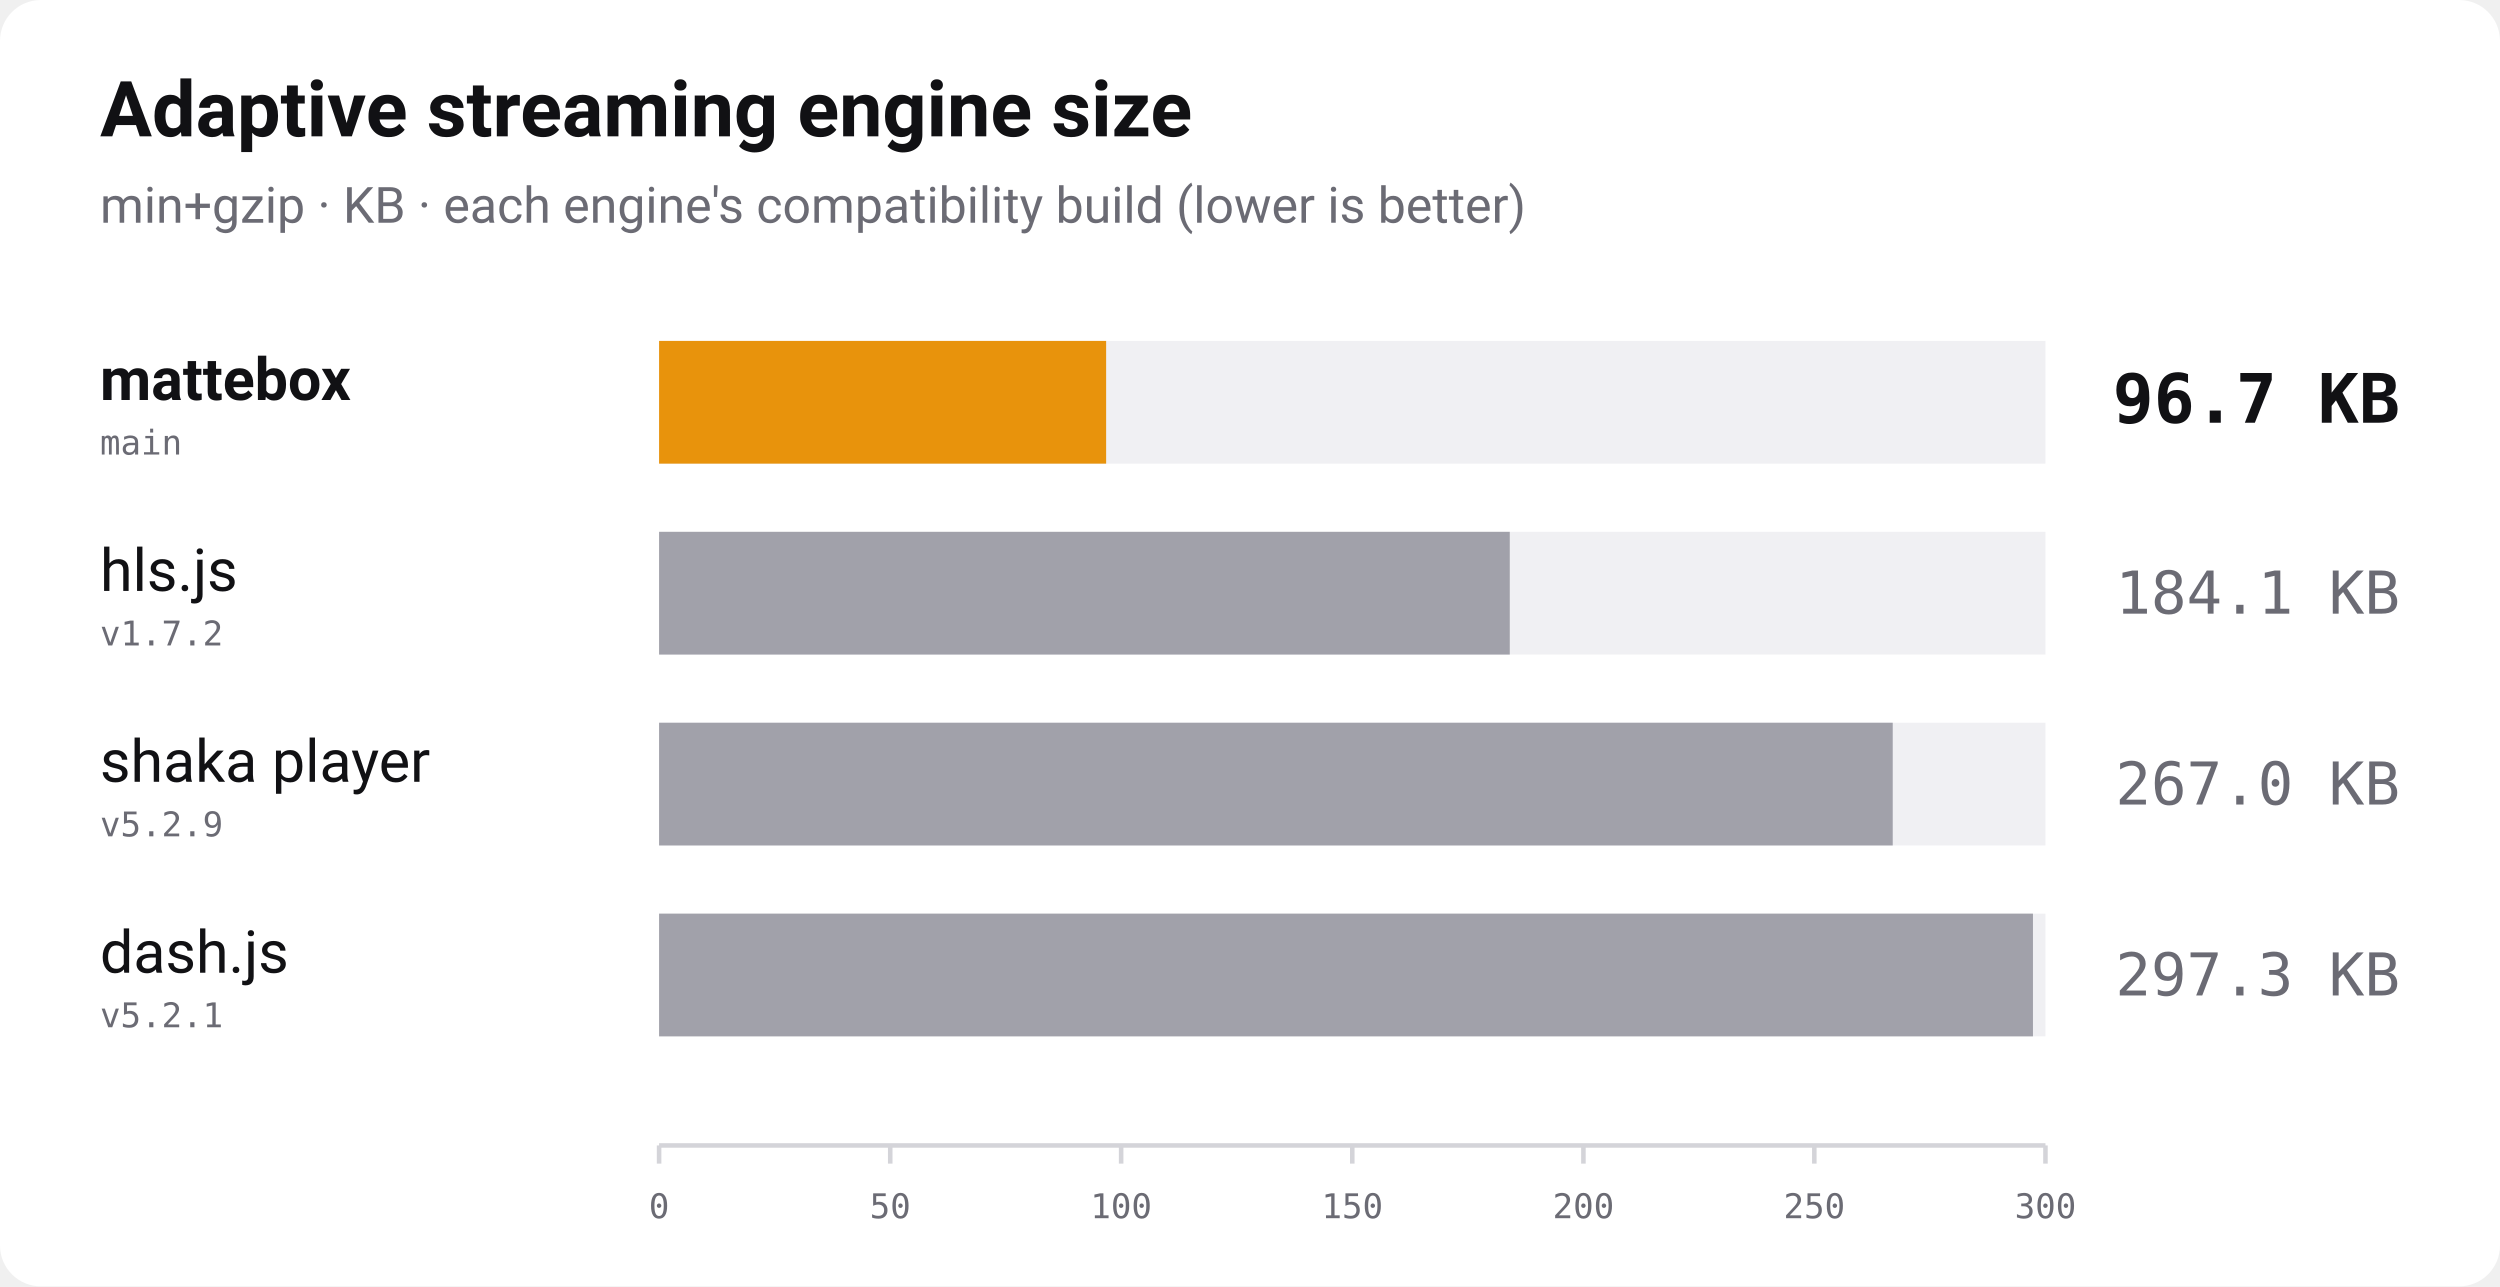
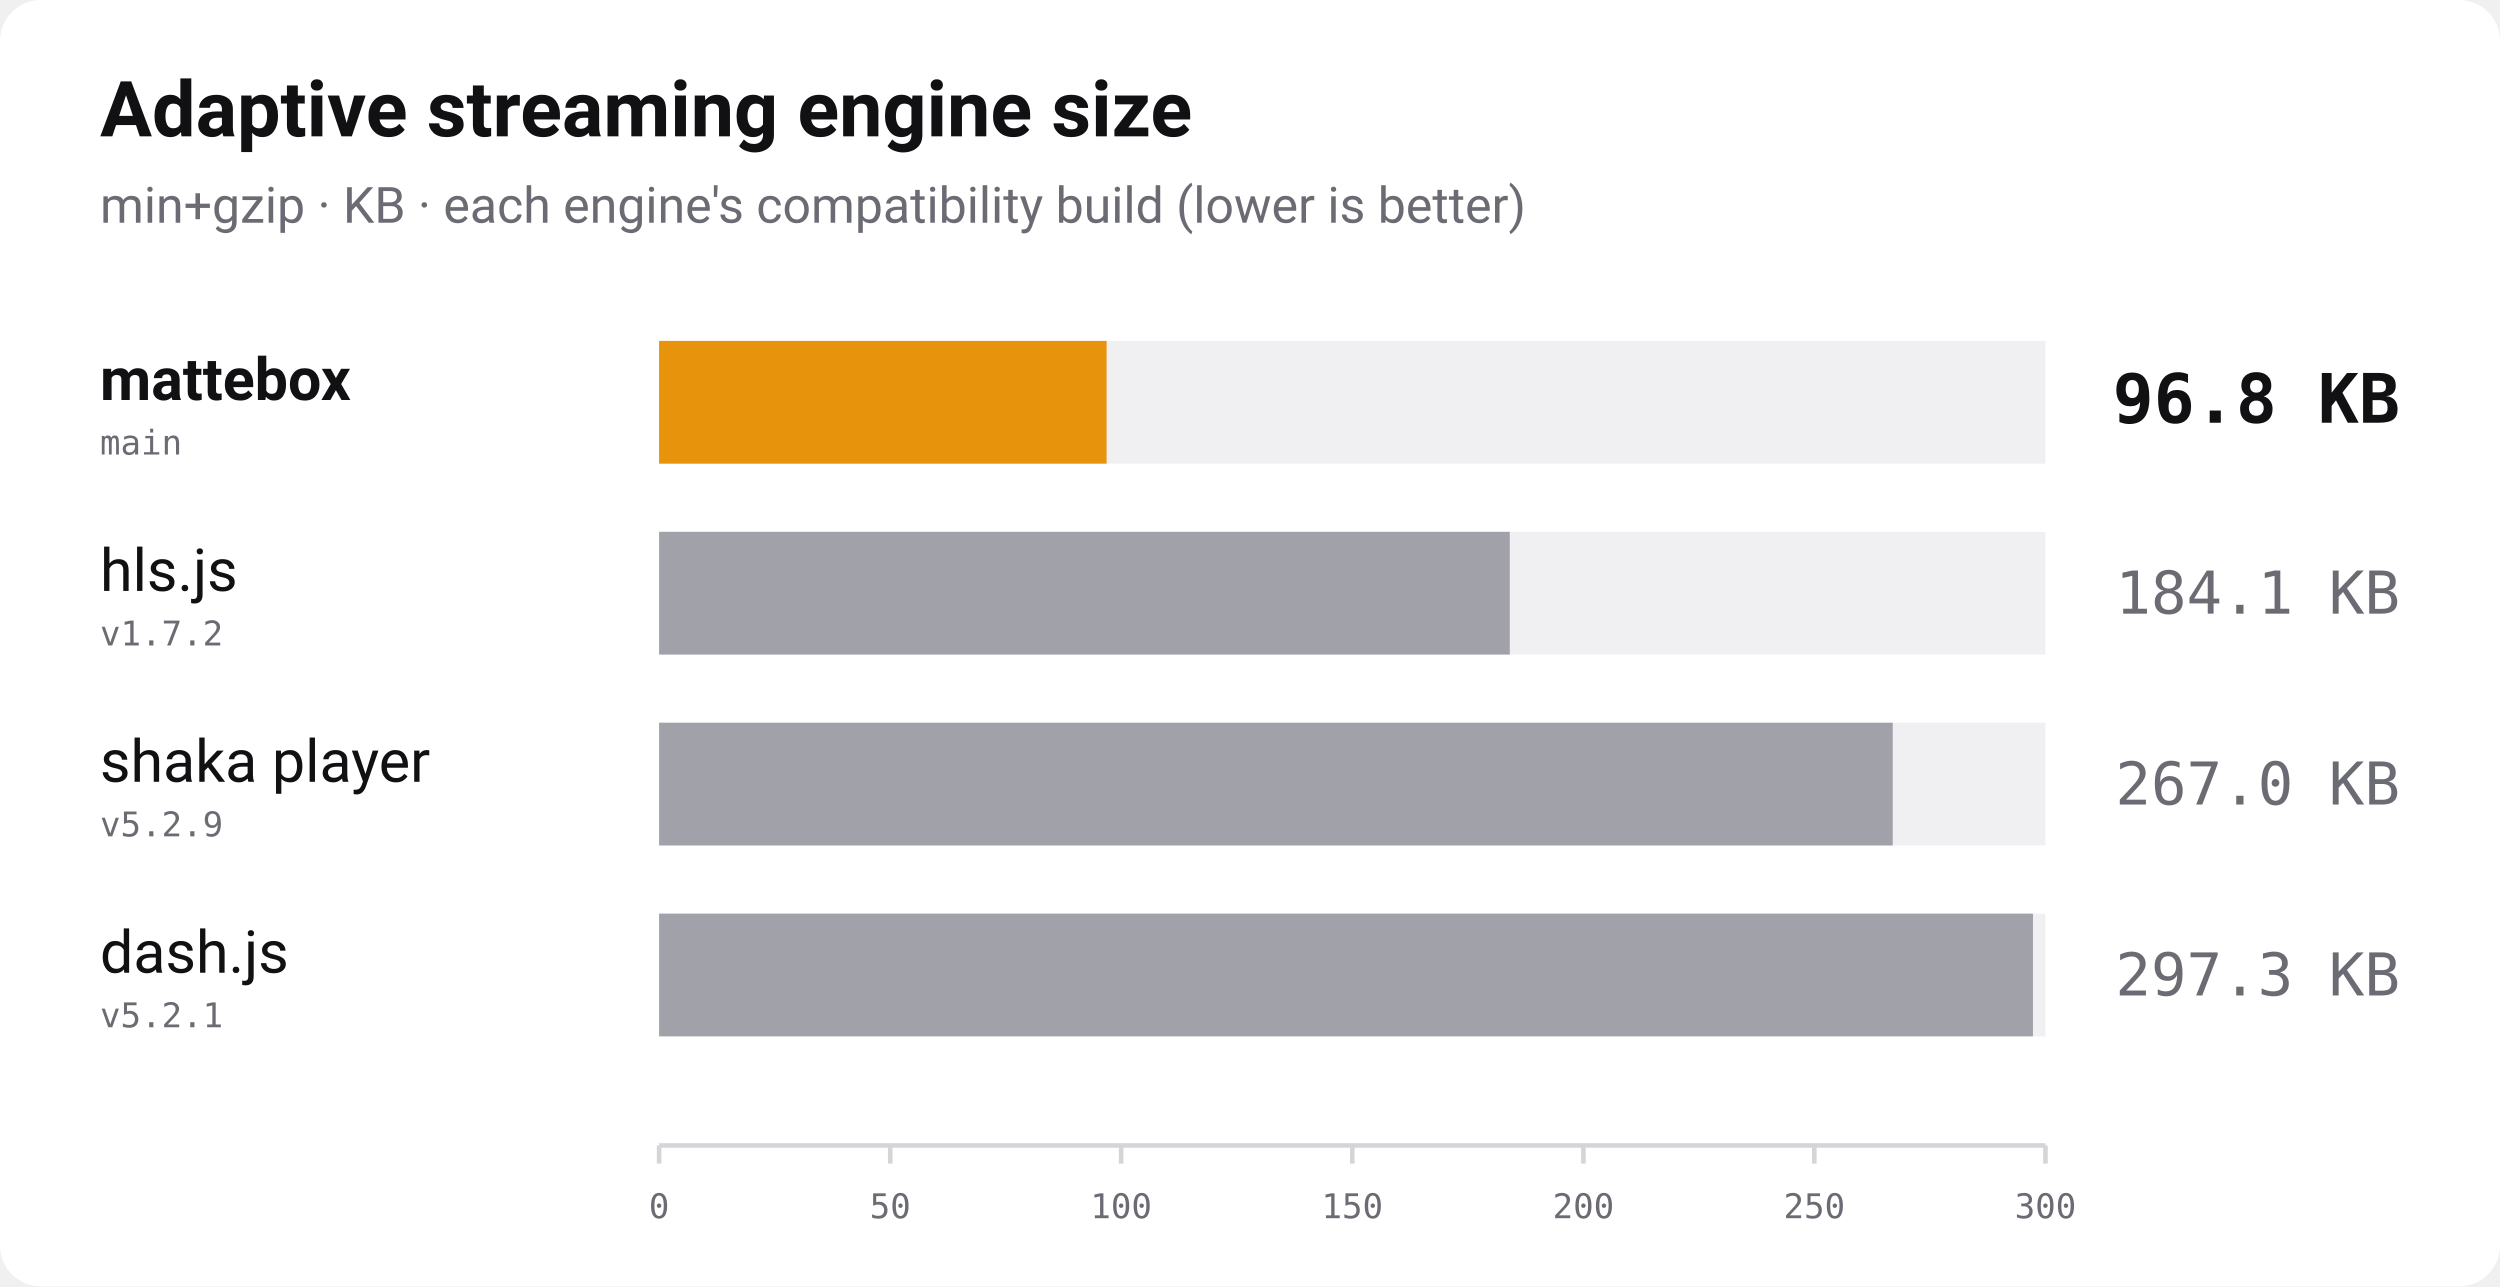
<svg xmlns="http://www.w3.org/2000/svg" width="1100" height="566" viewBox="0 0 1100 566" role="img" aria-label="Bundle size of adaptive streaming players, min+gzip, lower is better">
  <rect width="1100" height="566" rx="18" fill="#ffffff" />
  <text x="44" y="60" font-family="-apple-system, 'Segoe UI', Roboto, Helvetica, Arial, sans-serif" font-size="34" font-weight="700" fill="#111114">Adaptive streaming engine size</text>
  <text x="44" y="98" font-family="-apple-system, 'Segoe UI', Roboto, Helvetica, Arial, sans-serif" font-size="22" fill="#6b6b74">min+gzip · KB · each engine's compatibility build (lower is better)</text>
  <text x="44" y="176" font-family="-apple-system, 'Segoe UI', Roboto, Helvetica, Arial, sans-serif" font-size="26" font-weight="700" fill="#111114">mattebox</text>
  <text x="44" y="200" font-family="ui-monospace, 'SF Mono', Menlo, Consolas, monospace" font-size="15" fill="#6b6b74">main</text>
  <rect x="290" y="150" width="610" height="54" fill="#f0f0f3" />
-   <rect x="290" y="150" width="196.7" height="54" fill="#e8930c" />
-   <text x="1056" y="186" text-anchor="end" font-family="ui-monospace, 'SF Mono', Menlo, Consolas, monospace" font-size="30" font-weight="700" fill="#111114">96.7 KB</text>
+   <rect x="290" y="150" width="196.9" height="54" fill="#e8930c" />
+   <text x="1056" y="186" text-anchor="end" font-family="ui-monospace, 'SF Mono', Menlo, Consolas, monospace" font-size="30" font-weight="700" fill="#111114">96.8 KB</text>
  <text x="44" y="260" font-family="-apple-system, 'Segoe UI', Roboto, Helvetica, Arial, sans-serif" font-size="26" font-weight="400" fill="#111114">hls.js</text>
  <text x="44" y="284" font-family="ui-monospace, 'SF Mono', Menlo, Consolas, monospace" font-size="15" fill="#6b6b74">v1.7.2</text>
  <rect x="290" y="234" width="610" height="54" fill="#f0f0f3" />
  <rect x="290" y="234" width="374.3" height="54" fill="#a1a1aa" />
  <text x="1056" y="270" text-anchor="end" font-family="ui-monospace, 'SF Mono', Menlo, Consolas, monospace" font-size="26" font-weight="400" fill="#6b6b74">184.1 KB</text>
  <text x="44" y="344" font-family="-apple-system, 'Segoe UI', Roboto, Helvetica, Arial, sans-serif" font-size="26" font-weight="400" fill="#111114">shaka player</text>
  <text x="44" y="368" font-family="ui-monospace, 'SF Mono', Menlo, Consolas, monospace" font-size="15" fill="#6b6b74">v5.2.9</text>
  <rect x="290" y="318" width="610" height="54" fill="#f0f0f3" />
  <rect x="290" y="318" width="542.8" height="54" fill="#a1a1aa" />
  <text x="1056" y="354" text-anchor="end" font-family="ui-monospace, 'SF Mono', Menlo, Consolas, monospace" font-size="26" font-weight="400" fill="#6b6b74">267.0 KB</text>
  <text x="44" y="428" font-family="-apple-system, 'Segoe UI', Roboto, Helvetica, Arial, sans-serif" font-size="26" font-weight="400" fill="#111114">dash.js</text>
  <text x="44" y="452" font-family="ui-monospace, 'SF Mono', Menlo, Consolas, monospace" font-size="15" fill="#6b6b74">v5.2.1</text>
  <rect x="290" y="402" width="610" height="54" fill="#f0f0f3" />
  <rect x="290" y="402" width="604.5" height="54" fill="#a1a1aa" />
  <text x="1056" y="438" text-anchor="end" font-family="ui-monospace, 'SF Mono', Menlo, Consolas, monospace" font-size="26" font-weight="400" fill="#6b6b74">297.3 KB</text>
  <line x1="290" y1="504" x2="900" y2="504" stroke="#d4d4d9" stroke-width="2" />
  <line x1="290.0" y1="504" x2="290.0" y2="512" stroke="#d4d4d9" stroke-width="2" />
  <text x="290.0" y="536" text-anchor="middle" font-family="ui-monospace, 'SF Mono', Menlo, Consolas, monospace" font-size="15" fill="#6b6b74">0</text>
  <line x1="391.7" y1="504" x2="391.7" y2="512" stroke="#d4d4d9" stroke-width="2" />
  <text x="391.7" y="536" text-anchor="middle" font-family="ui-monospace, 'SF Mono', Menlo, Consolas, monospace" font-size="15" fill="#6b6b74">50</text>
  <line x1="493.3" y1="504" x2="493.3" y2="512" stroke="#d4d4d9" stroke-width="2" />
  <text x="493.3" y="536" text-anchor="middle" font-family="ui-monospace, 'SF Mono', Menlo, Consolas, monospace" font-size="15" fill="#6b6b74">100</text>
  <line x1="595.0" y1="504" x2="595.0" y2="512" stroke="#d4d4d9" stroke-width="2" />
  <text x="595.0" y="536" text-anchor="middle" font-family="ui-monospace, 'SF Mono', Menlo, Consolas, monospace" font-size="15" fill="#6b6b74">150</text>
  <line x1="696.7" y1="504" x2="696.7" y2="512" stroke="#d4d4d9" stroke-width="2" />
  <text x="696.7" y="536" text-anchor="middle" font-family="ui-monospace, 'SF Mono', Menlo, Consolas, monospace" font-size="15" fill="#6b6b74">200</text>
  <line x1="798.3" y1="504" x2="798.3" y2="512" stroke="#d4d4d9" stroke-width="2" />
  <text x="798.3" y="536" text-anchor="middle" font-family="ui-monospace, 'SF Mono', Menlo, Consolas, monospace" font-size="15" fill="#6b6b74">250</text>
  <line x1="900.0" y1="504" x2="900.0" y2="512" stroke="#d4d4d9" stroke-width="2" />
  <text x="900.0" y="536" text-anchor="middle" font-family="ui-monospace, 'SF Mono', Menlo, Consolas, monospace" font-size="15" fill="#6b6b74">300</text>
</svg>
